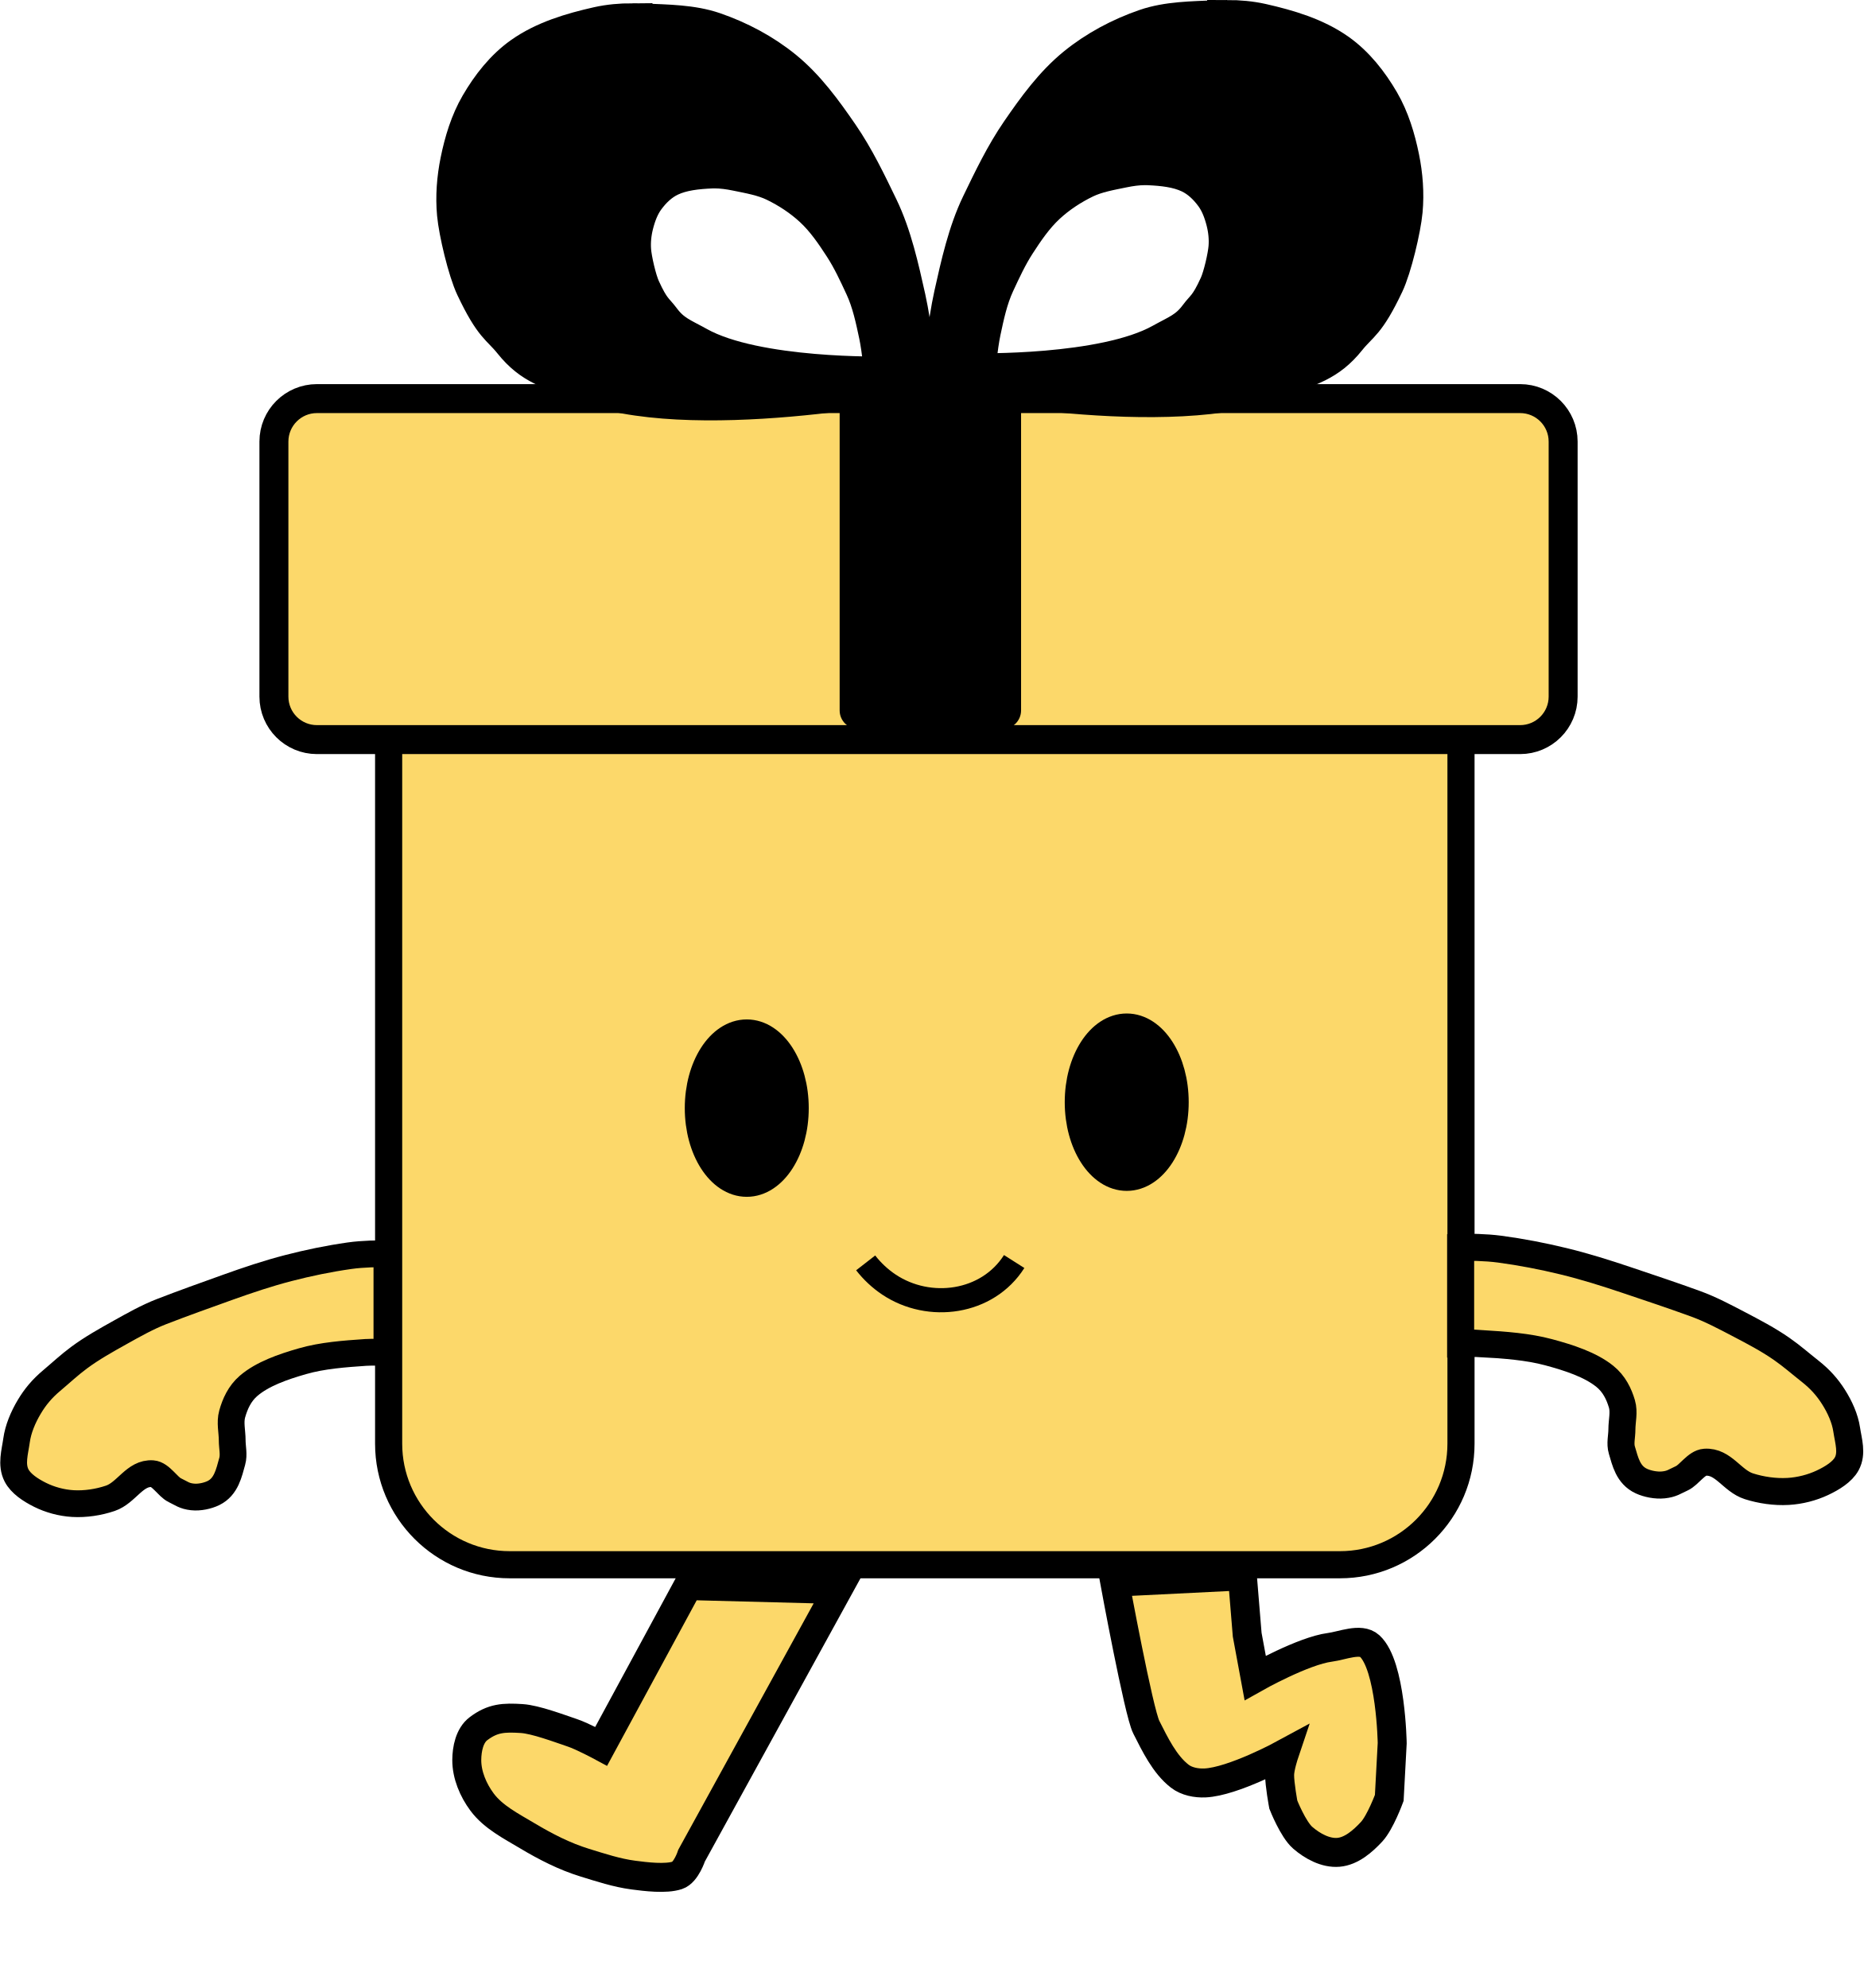
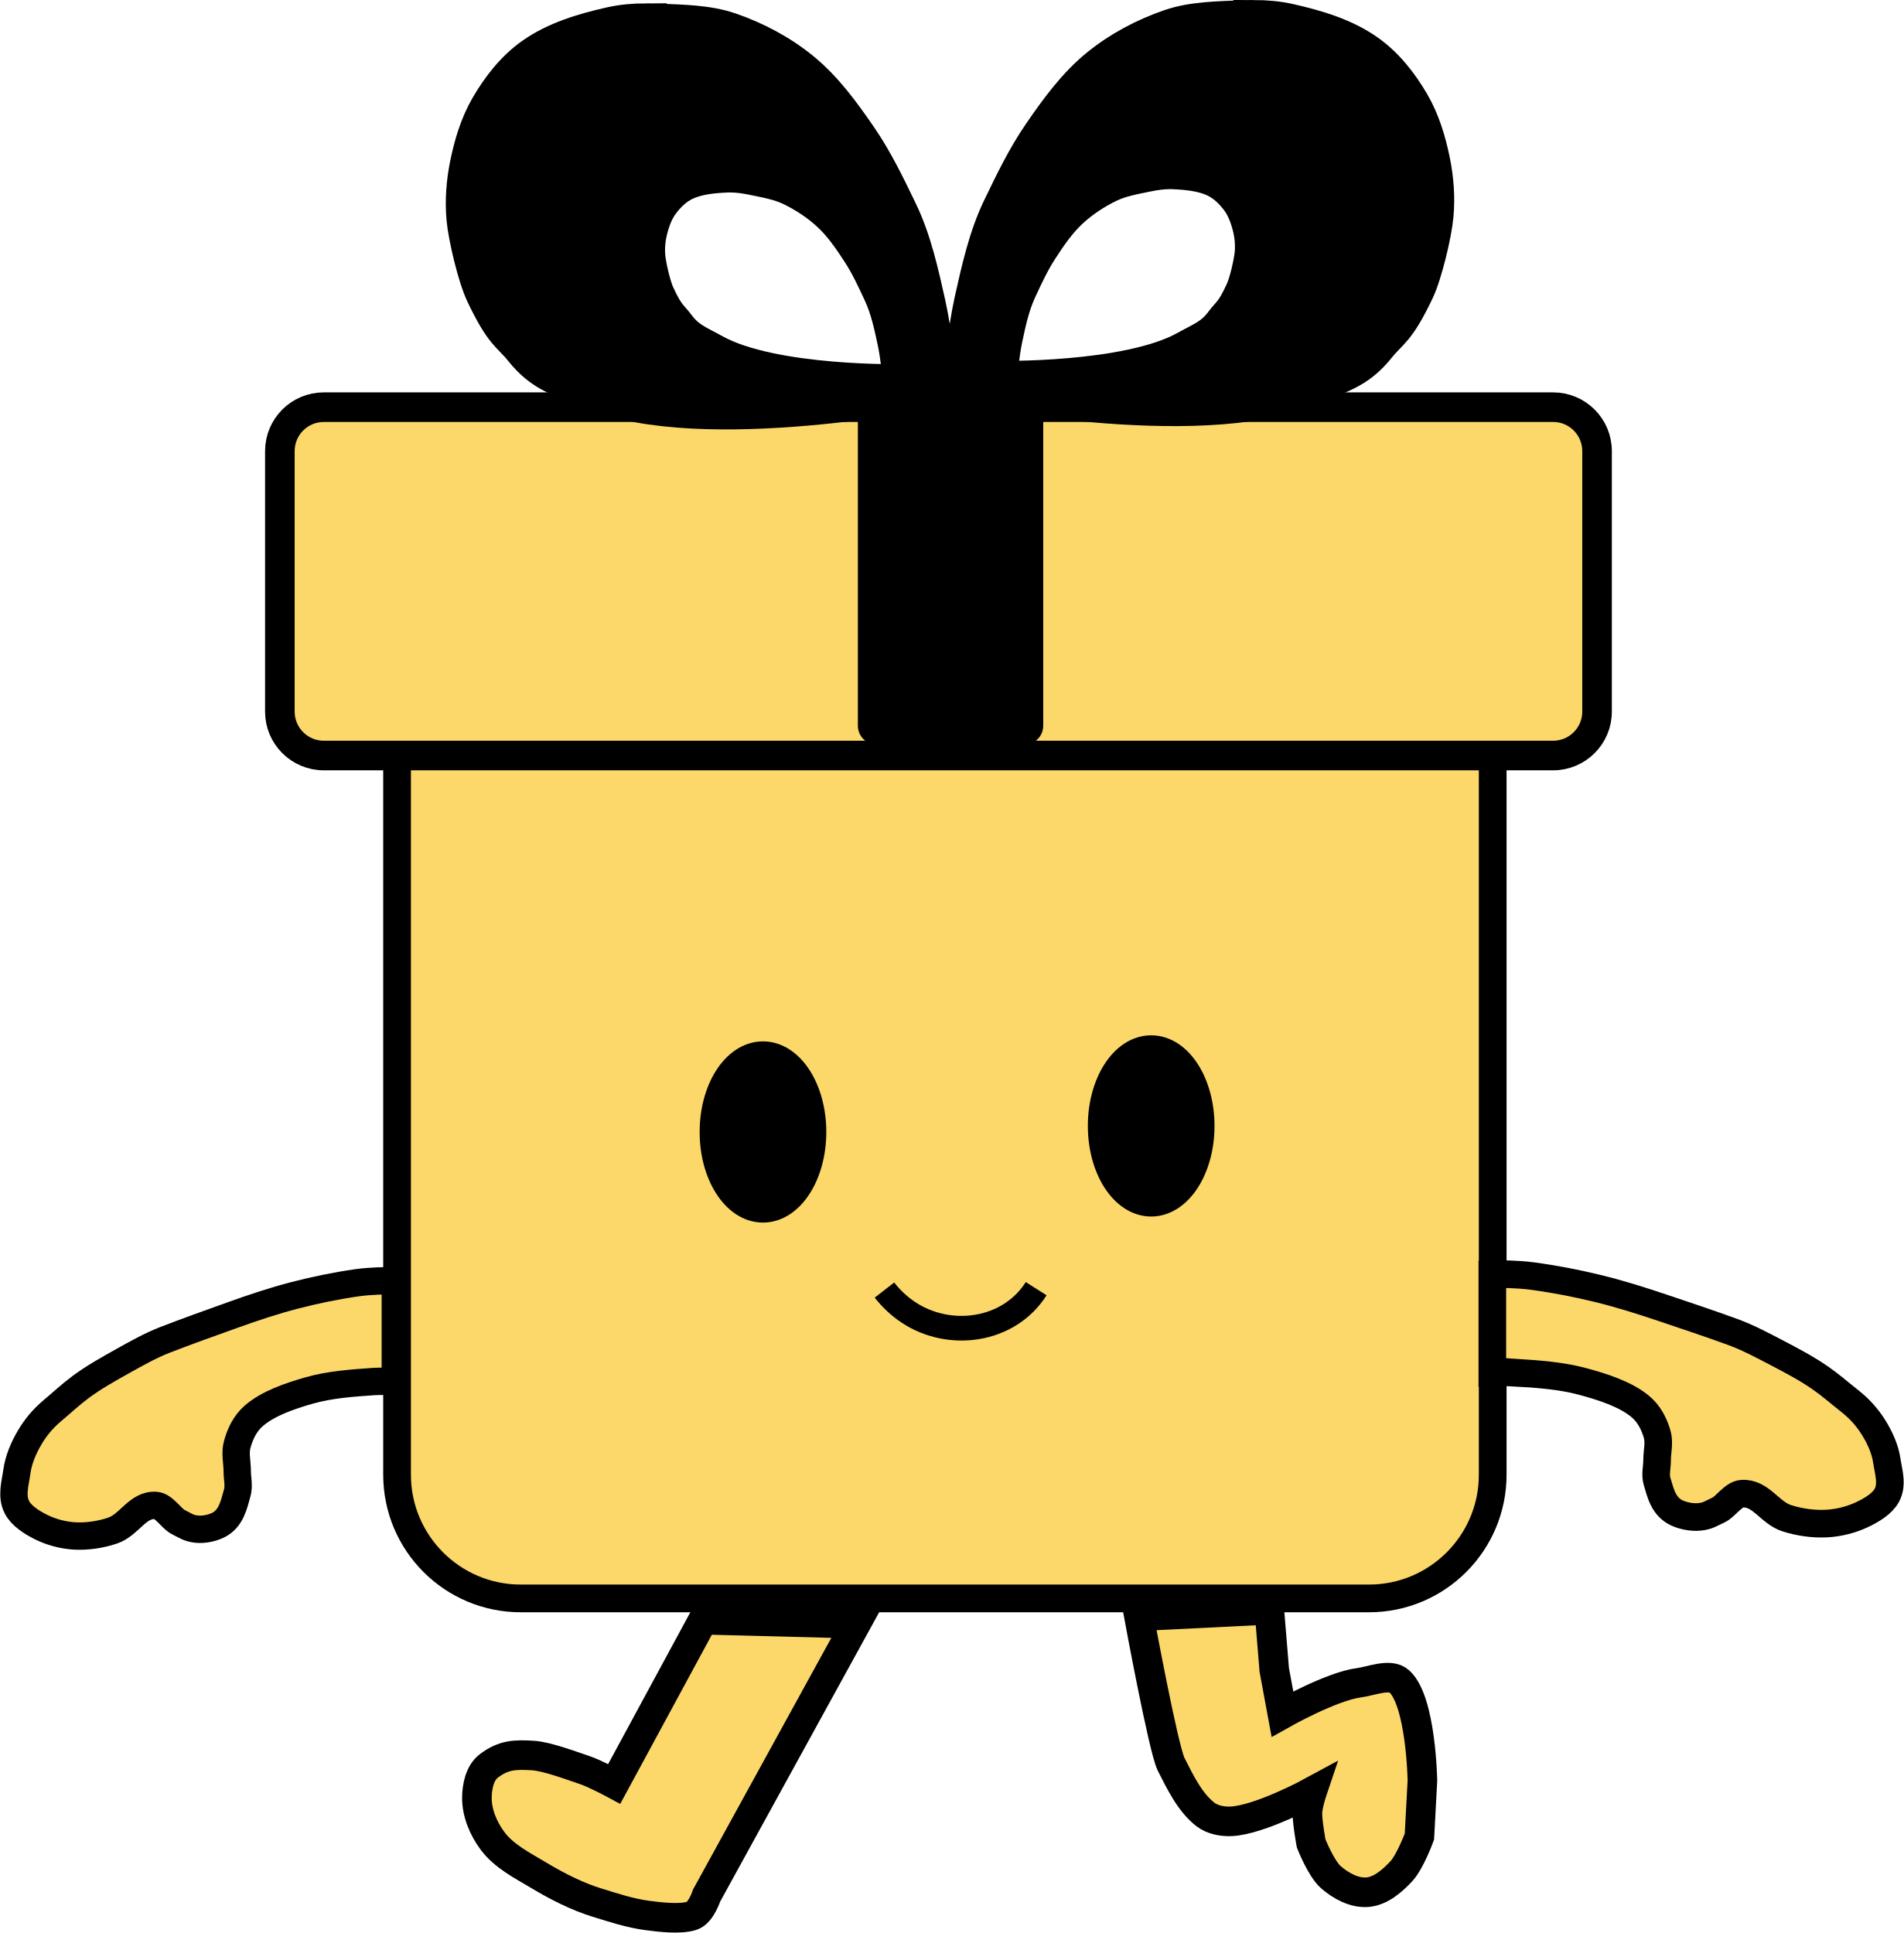
- <svg xmlns="http://www.w3.org/2000/svg" width="154.416mm" height="164.739mm" viewBox="0 0 154.416 164.739" version="1.1" id="svg33128">
+ <svg xmlns="http://www.w3.org/2000/svg" width="154.416mm" height="156.806mm" viewBox="0 0 154.416 156.806" version="1.1" id="svg33128">
  <defs id="defs33125" />
  <g id="layer1" transform="translate(-22.04794,-67.03345)">
    <rect style="fill:#fcd86a;fill-opacity:1;stroke:#000000;stroke-width:2.248;stroke-linecap:round;stroke-dasharray:none;stroke-opacity:1;paint-order:markers fill stroke" id="rect234" width="88.86" height="79.59" x="54.252" y="117.108" ry="10.033" />
    <ellipse style="fill:#000000;fill-opacity:1;stroke:#000000;stroke-width:2.4;stroke-linecap:round;stroke-dasharray:none;stroke-opacity:1;paint-order:markers fill stroke" id="path3036" cx="83.928" cy="158.86" rx="3.936" ry="6.15" />
    <ellipse style="fill:#000000;fill-opacity:1;stroke:#000000;stroke-width:2.4;stroke-linecap:round;stroke-dasharray:none;stroke-opacity:1;paint-order:markers fill stroke" id="ellipse3298" cx="115.413" cy="158.368" rx="3.936" ry="6.15" />
    <path style="fill:none;fill-rule:evenodd;stroke:#000000;stroke-width:2;stroke-dasharray:none" id="path3353" d="m 75.004,153.327 c -4.115,0.378 -7.573,-3.042 -7.851,-7.044 -0.061,-0.883 0.024,-1.774 0.245,-2.63" transform="rotate(-52.3464,109.1069,130.8282)" />
    <rect style="fill:#fcd86a;fill-opacity:1;stroke:#000000;stroke-width:2.4;stroke-linecap:round;stroke-dasharray:none;stroke-opacity:1;paint-order:markers fill stroke" id="rect3377" width="106.83" height="28.258" x="44.746" y="100.064" ry="3.562" />
    <path id="path3482" style="fill:#000000;fill-opacity:1;stroke:#000000;stroke-width:3.302;stroke-linecap:round;stroke-dasharray:none;stroke-opacity:1;paint-order:markers fill stroke" d="m 74.464,68.954 c -0.959,0.003 -1.921,0.083 -2.852,0.293 -2.185,0.494 -4.429,1.157 -6.259,2.45 -1.471,1.039 -2.633,2.525 -3.538,4.082 -0.822,1.414 -1.306,3.024 -1.633,4.626 -0.29,1.425 -0.405,2.906 -0.272,4.354 0.136,1.49 0.894,4.675 1.534,6.027 1.554,3.28 2.09,3.221 3.111,4.498 1.643,2.054 3.124,2.287 5.547,3.311 8.856,3.746 28.009,-0.168 28.009,-0.168 0,0 -0.49,-4.353 -1.004,-6.657 -0.557,-2.499 -1.149,-5.187 -2.262,-7.493 -0.988,-2.047 -1.978,-4.113 -3.265,-5.986 -1.348,-1.962 -2.78,-3.939 -4.626,-5.442 -1.702,-1.386 -3.701,-2.447 -5.777,-3.161 -1.805,-0.62 -3.849,-0.626 -5.756,-0.712 -0.318,-0.014 -0.637,-0.022 -0.957,-0.021 z m 6.802,12.04 c 0.61,7.16e-4 1.236,0.088 1.852,0.215 1.055,0.218 2.187,0.408 3.179,0.888 1.141,0.552 2.236,1.273 3.163,2.132 1.005,0.932 1.775,2.065 2.499,3.183 0.691,1.068 1.216,2.207 1.74,3.336 0.59,1.272 0.887,2.689 1.167,4.008 0.258,1.215 0.48,3.469 0.48,3.469 0,0 -10.648,0.234 -15.508,-2.477 -1.33,-0.741 -2.147,-0.995 -3.033,-2.187 -0.551,-0.741 -0.848,-0.76 -1.671,-2.566 -0.339,-0.744 -0.723,-2.43 -0.781,-3.198 -0.057,-0.747 0.024,-1.487 0.201,-2.184 0.199,-0.783 0.485,-1.555 0.956,-2.197 0.519,-0.707 1.179,-1.355 2.005,-1.747 1.028,-0.488 2.277,-0.619 3.493,-0.67 0.086,-0.004 0.173,-0.005 0.26,-0.005 z" />
    <path id="path3888" style="fill:#000000;fill-opacity:1;stroke:#000000;stroke-width:3.302;stroke-linecap:round;stroke-dasharray:none;stroke-opacity:1;paint-order:markers fill stroke" d="m 123.73,68.685 c 0.959,0.003 1.921,0.083 2.852,0.293 2.185,0.494 4.429,1.157 6.259,2.45 1.471,1.039 2.632,2.525 3.538,4.082 0.822,1.414 1.306,3.024 1.633,4.626 0.29,1.425 0.405,2.906 0.272,4.354 -0.136,1.49 -0.894,4.675 -1.534,6.027 -1.554,3.28 -2.09,3.221 -3.111,4.498 -1.643,2.054 -3.124,2.287 -5.547,3.311 -8.856,3.746 -28.009,-0.168 -28.009,-0.168 0,0 0.49,-4.353 1.004,-6.657 0.557,-2.499 1.149,-5.187 2.262,-7.493 0.988,-2.047 1.978,-4.113 3.265,-5.986 1.348,-1.962 2.78,-3.939 4.626,-5.442 1.702,-1.386 3.701,-2.447 5.777,-3.161 1.805,-0.62 3.849,-0.626 5.756,-0.712 0.318,-0.014 0.637,-0.022 0.957,-0.021 z m -6.802,12.04 c -0.61,7.16e-4 -1.236,0.088 -1.852,0.215 -1.055,0.218 -2.187,0.408 -3.179,0.888 -1.141,0.552 -2.236,1.273 -3.163,2.132 -1.005,0.932 -1.775,2.065 -2.499,3.183 -0.691,1.068 -1.216,2.207 -1.74,3.336 -0.59,1.272 -0.887,2.689 -1.167,4.008 -0.258,1.215 -0.48,3.469 -0.48,3.469 0,0 10.648,0.234 15.508,-2.477 1.33,-0.741 2.147,-0.995 3.033,-2.187 0.551,-0.741 0.848,-0.76 1.671,-2.566 0.339,-0.744 0.723,-2.43 0.781,-3.198 0.057,-0.747 -0.024,-1.487 -0.201,-2.184 -0.199,-0.783 -0.485,-1.555 -0.956,-2.197 -0.519,-0.707 -1.179,-1.355 -2.005,-1.747 -1.028,-0.488 -2.277,-0.619 -3.493,-0.67 -0.086,-0.004 -0.173,-0.005 -0.26,-0.005 z" />
    <path style="fill:#fcd86a;fill-opacity:1;stroke:#000000;stroke-width:2.219;stroke-linecap:round;stroke-dasharray:none;stroke-opacity:1;paint-order:markers fill stroke" d="m 52.36,179.104 c -1.77,0.122 -3.583,0.252 -5.244,0.728 -1.628,0.467 -3.32,1.055 -4.467,2.039 -0.744,0.639 -1.128,1.501 -1.36,2.331 -0.199,0.713 0,1.457 0,2.185 0,0.583 0.161,1.178 0,1.748 -0.265,0.936 -0.485,2.101 -1.554,2.622 -0.489,0.238 -1.172,0.384 -1.748,0.32 -0.669,-0.074 -0.891,-0.285 -1.46,-0.56 -0.579,-0.279 -1.157,-1.314 -1.842,-1.363 -1.47,-0.105 -2.15,1.585 -3.496,2.039 -0.961,0.325 -2.057,0.499 -3.108,0.437 -0.959,-0.057 -1.918,-0.328 -2.719,-0.728 -0.801,-0.4 -1.595,-0.929 -1.942,-1.602 -0.467,-0.906 -0.134,-1.948 0,-2.913 0.13,-0.938 0.537,-1.907 1.05,-2.768 0.491,-0.825 1.061,-1.511 1.864,-2.185 0.763,-0.641 1.438,-1.28 2.252,-1.884 1.074,-0.798 2.259,-1.459 3.471,-2.135 1.045,-0.583 2.203,-1.237 3.36,-1.686 1.826,-0.709 3.629,-1.349 5.484,-2.015 1.649,-0.591 3.322,-1.156 5.05,-1.602 1.648,-0.426 3.337,-0.777 5.05,-1.02 0.576,-0.082 1.163,-0.121 1.748,-0.146 0.453,-0.019 1.36,0 1.36,0 v 8.158 c 0,0 -1.168,-0.04 -1.748,0 z" id="path4203" />
    <path style="fill:#fcd86a;fill-opacity:1;stroke:#000000;stroke-width:2.24;stroke-linecap:round;stroke-dasharray:none;stroke-opacity:1;paint-order:markers fill stroke" d="m 144.904,178.377 c 1.845,0.119 3.735,0.247 5.467,0.712 1.698,0.456 3.461,1.031 4.657,1.994 0.776,0.624 1.176,1.467 1.417,2.278 0.207,0.697 0,1.424 0,2.136 0,0.57 -0.168,1.152 0,1.709 0.276,0.915 0.505,2.054 1.62,2.563 0.509,0.233 1.221,0.375 1.822,0.313 0.697,-0.072 0.929,-0.279 1.521,-0.547 0.603,-0.273 1.206,-1.284 1.921,-1.332 1.532,-0.103 2.241,1.549 3.644,1.994 1.002,0.317 2.144,0.488 3.239,0.427 1,-0.056 2,-0.321 2.835,-0.712 0.835,-0.391 1.663,-0.908 2.025,-1.566 0.487,-0.885 0.14,-1.904 0,-2.848 -0.136,-0.917 -0.56,-1.864 -1.094,-2.706 -0.512,-0.806 -1.107,-1.478 -1.943,-2.136 -0.795,-0.626 -1.499,-1.251 -2.348,-1.842 -1.119,-0.78 -2.355,-1.426 -3.619,-2.087 -1.09,-0.57 -2.296,-1.209 -3.502,-1.648 -1.904,-0.693 -3.782,-1.319 -5.716,-1.969 -1.719,-0.578 -3.463,-1.13 -5.264,-1.566 -1.718,-0.416 -3.479,-0.759 -5.264,-0.997 -0.601,-0.08 -1.212,-0.119 -1.822,-0.142 -0.472,-0.018 -1.417,0 -1.417,0 v 7.974 c 0,0 1.217,-0.039 1.822,0 z" id="path4205" />
    <rect style="fill:#000000;fill-opacity:1;stroke:none;stroke-width:1.216;stroke-linecap:round;paint-order:markers fill stroke" id="rect11447" width="15.034" height="27.777" x="91.625" y="99.667" ry="1.541" />
    <path style="fill:#fcd86a;fill-opacity:1;stroke:#000000;stroke-width:2.4;stroke-linecap:round;stroke-dasharray:none;stroke-opacity:1;paint-order:markers fill stroke" d="m 79.075,198.426 -7.21,13.318 c 0,0 -1.548,-0.834 -2.377,-1.113 -1.084,-0.365 -3.065,-1.114 -4.206,-1.187 -1.484,-0.094 -2.407,-0.054 -3.591,0.845 -0.732,0.556 -0.959,1.665 -0.964,2.584 -0.006,1.237 0.527,2.497 1.265,3.49 0.93,1.251 2.412,1.994 3.75,2.795 1.502,0.898 3.082,1.711 4.755,2.226 1.321,0.407 2.664,0.851 4.034,1.031 1.015,0.133 2.674,0.342 3.646,0.022 0.731,-0.241 1.179,-1.636 1.179,-1.636 l 12.117,-22.053 z" id="path4209-7" />
    <path style="fill:#fcd86a;fill-opacity:1;stroke:#000000;stroke-width:2.4;stroke-linecap:round;stroke-dasharray:none;stroke-opacity:1;paint-order:markers fill stroke" d="m 114.42,198.144 10.575,-0.524 0.401,4.878 0.662,3.576 c 0,0 3.982,-2.246 6.194,-2.532 1.009,-0.13 2.541,-0.798 3.291,-0.112 1.768,1.617 1.869,8.051 1.869,8.051 l -0.244,4.541 c 0,0 -0.747,2.032 -1.464,2.804 -0.733,0.789 -1.673,1.612 -2.746,1.703 -1.062,0.089 -2.156,-0.51 -2.961,-1.208 -0.801,-0.694 -1.608,-2.744 -1.608,-2.744 0,0 -0.315,-1.699 -0.305,-2.471 0.008,-0.632 0.379,-1.735 0.379,-1.735 0,0 -4.236,2.305 -6.564,2.409 -0.722,0.032 -1.523,-0.12 -2.094,-0.563 -1.255,-0.972 -2.054,-2.645 -2.772,-4.061 -0.631,-1.245 -2.613,-12.012 -2.613,-12.012 z" id="path33380-9" />
  </g>
</svg>
